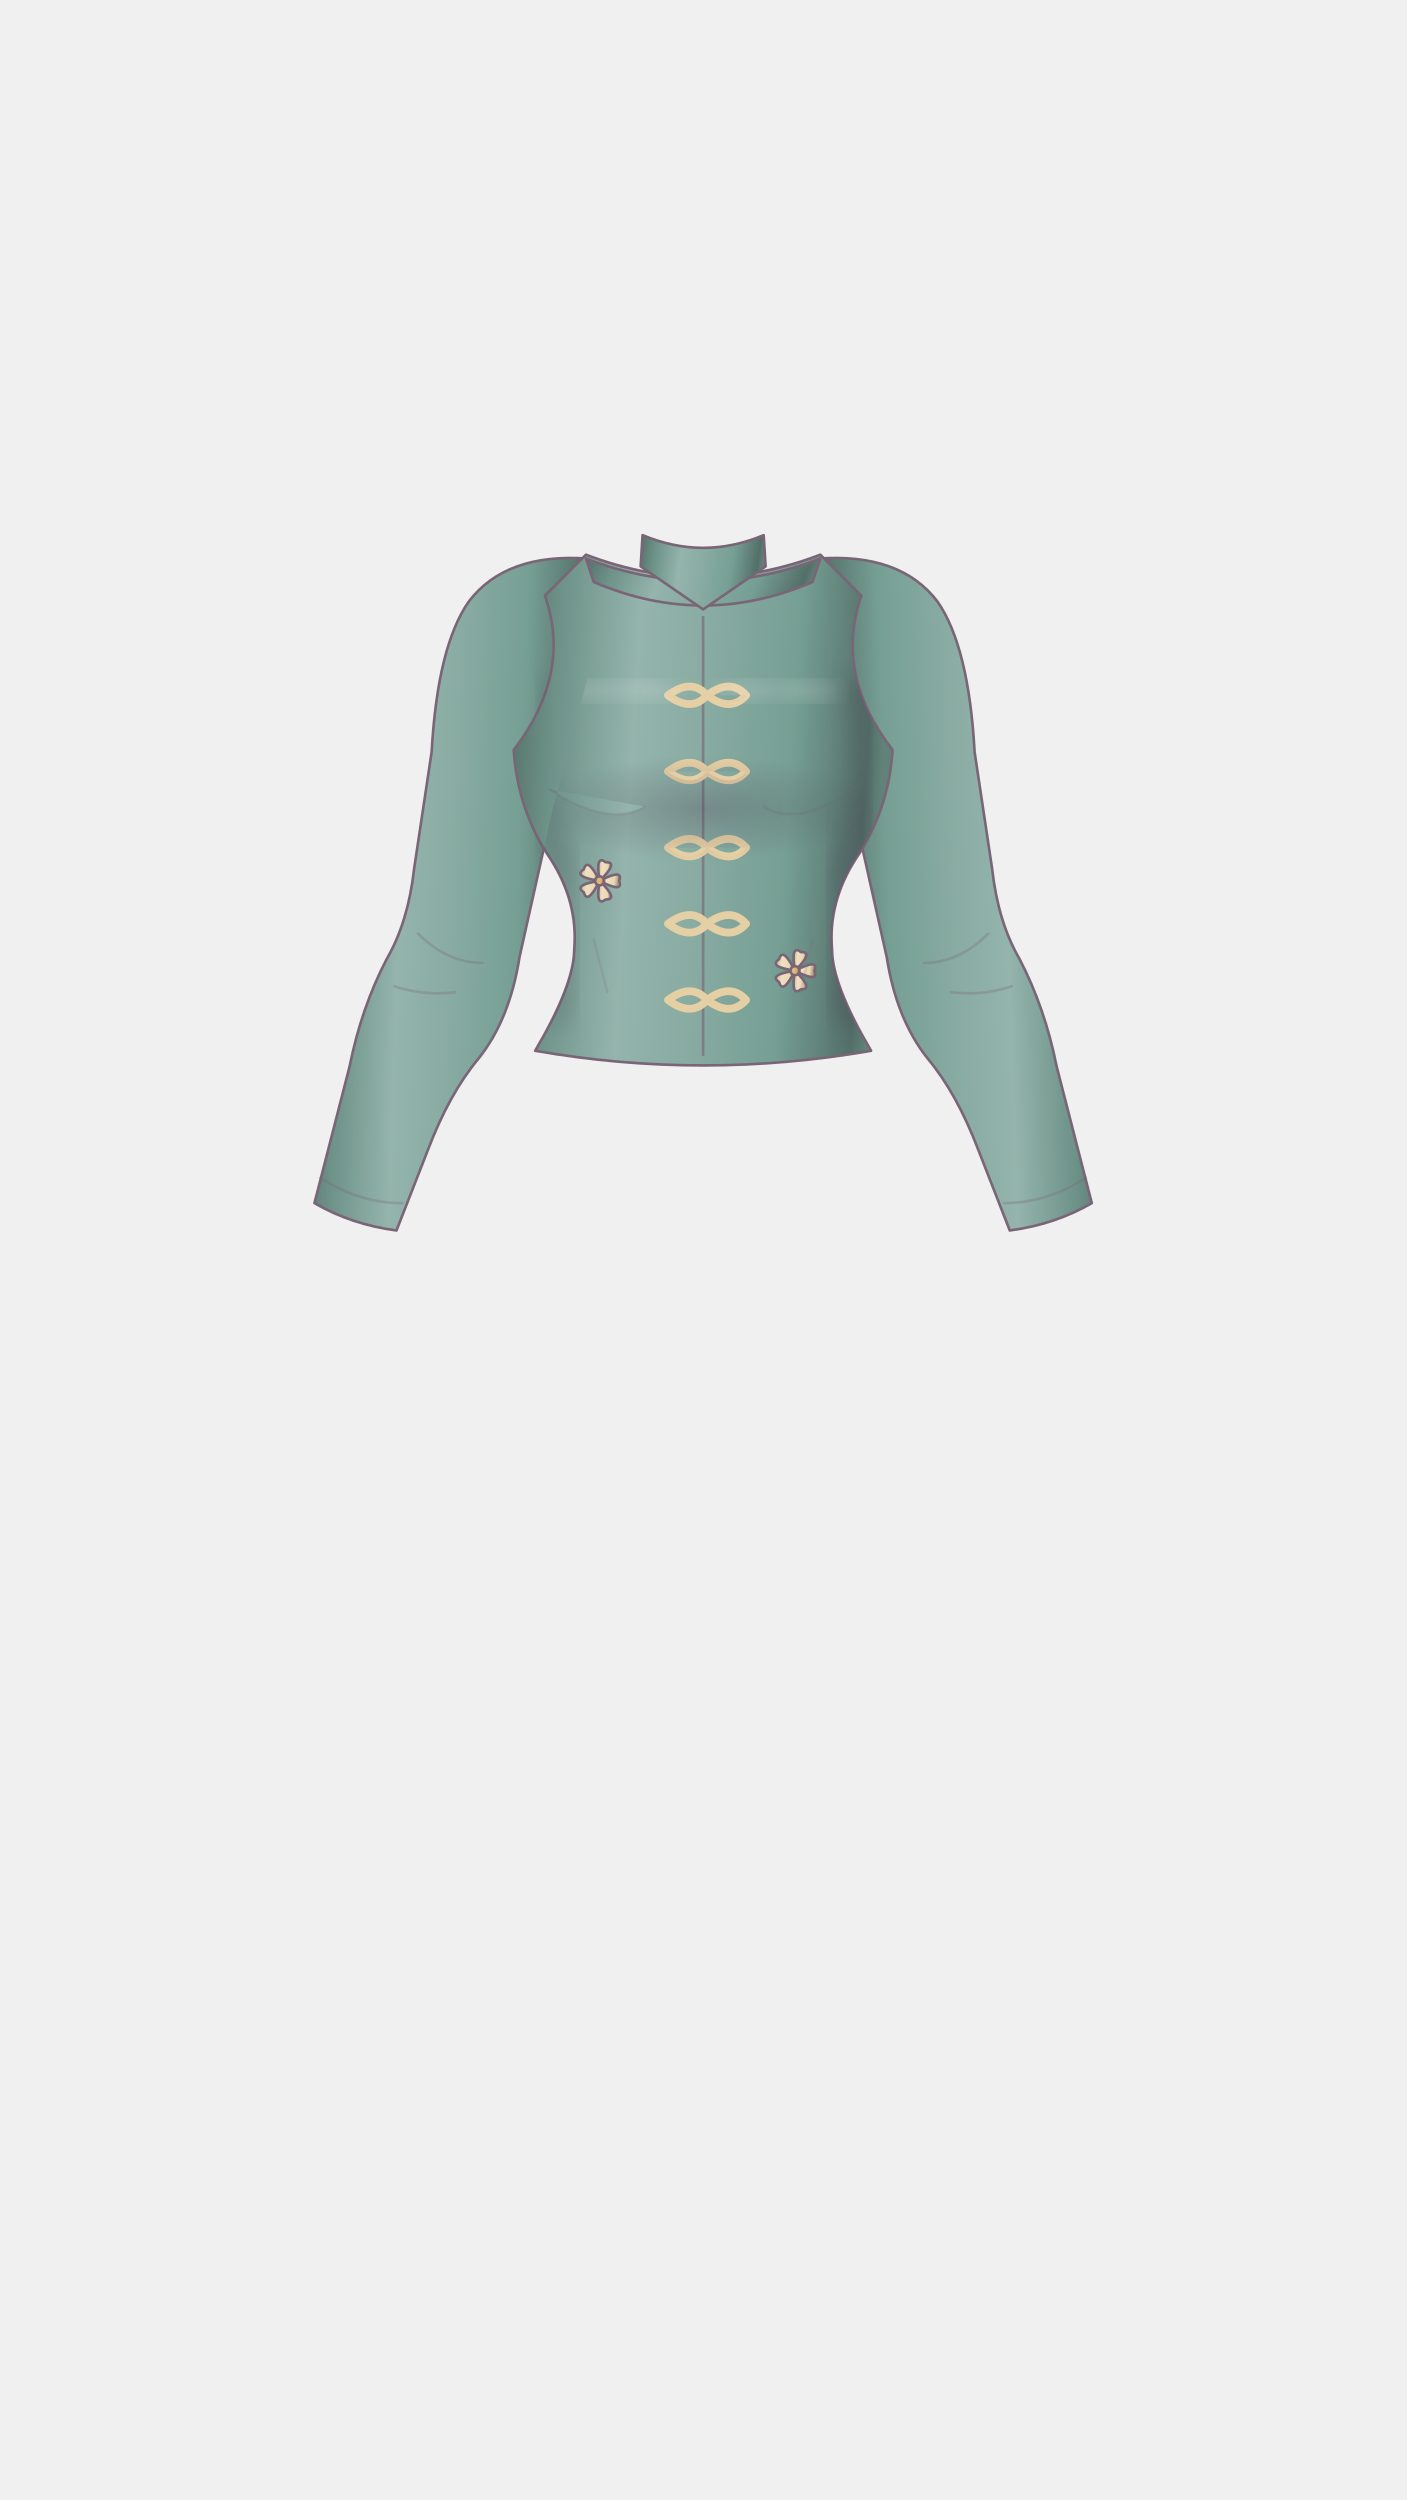
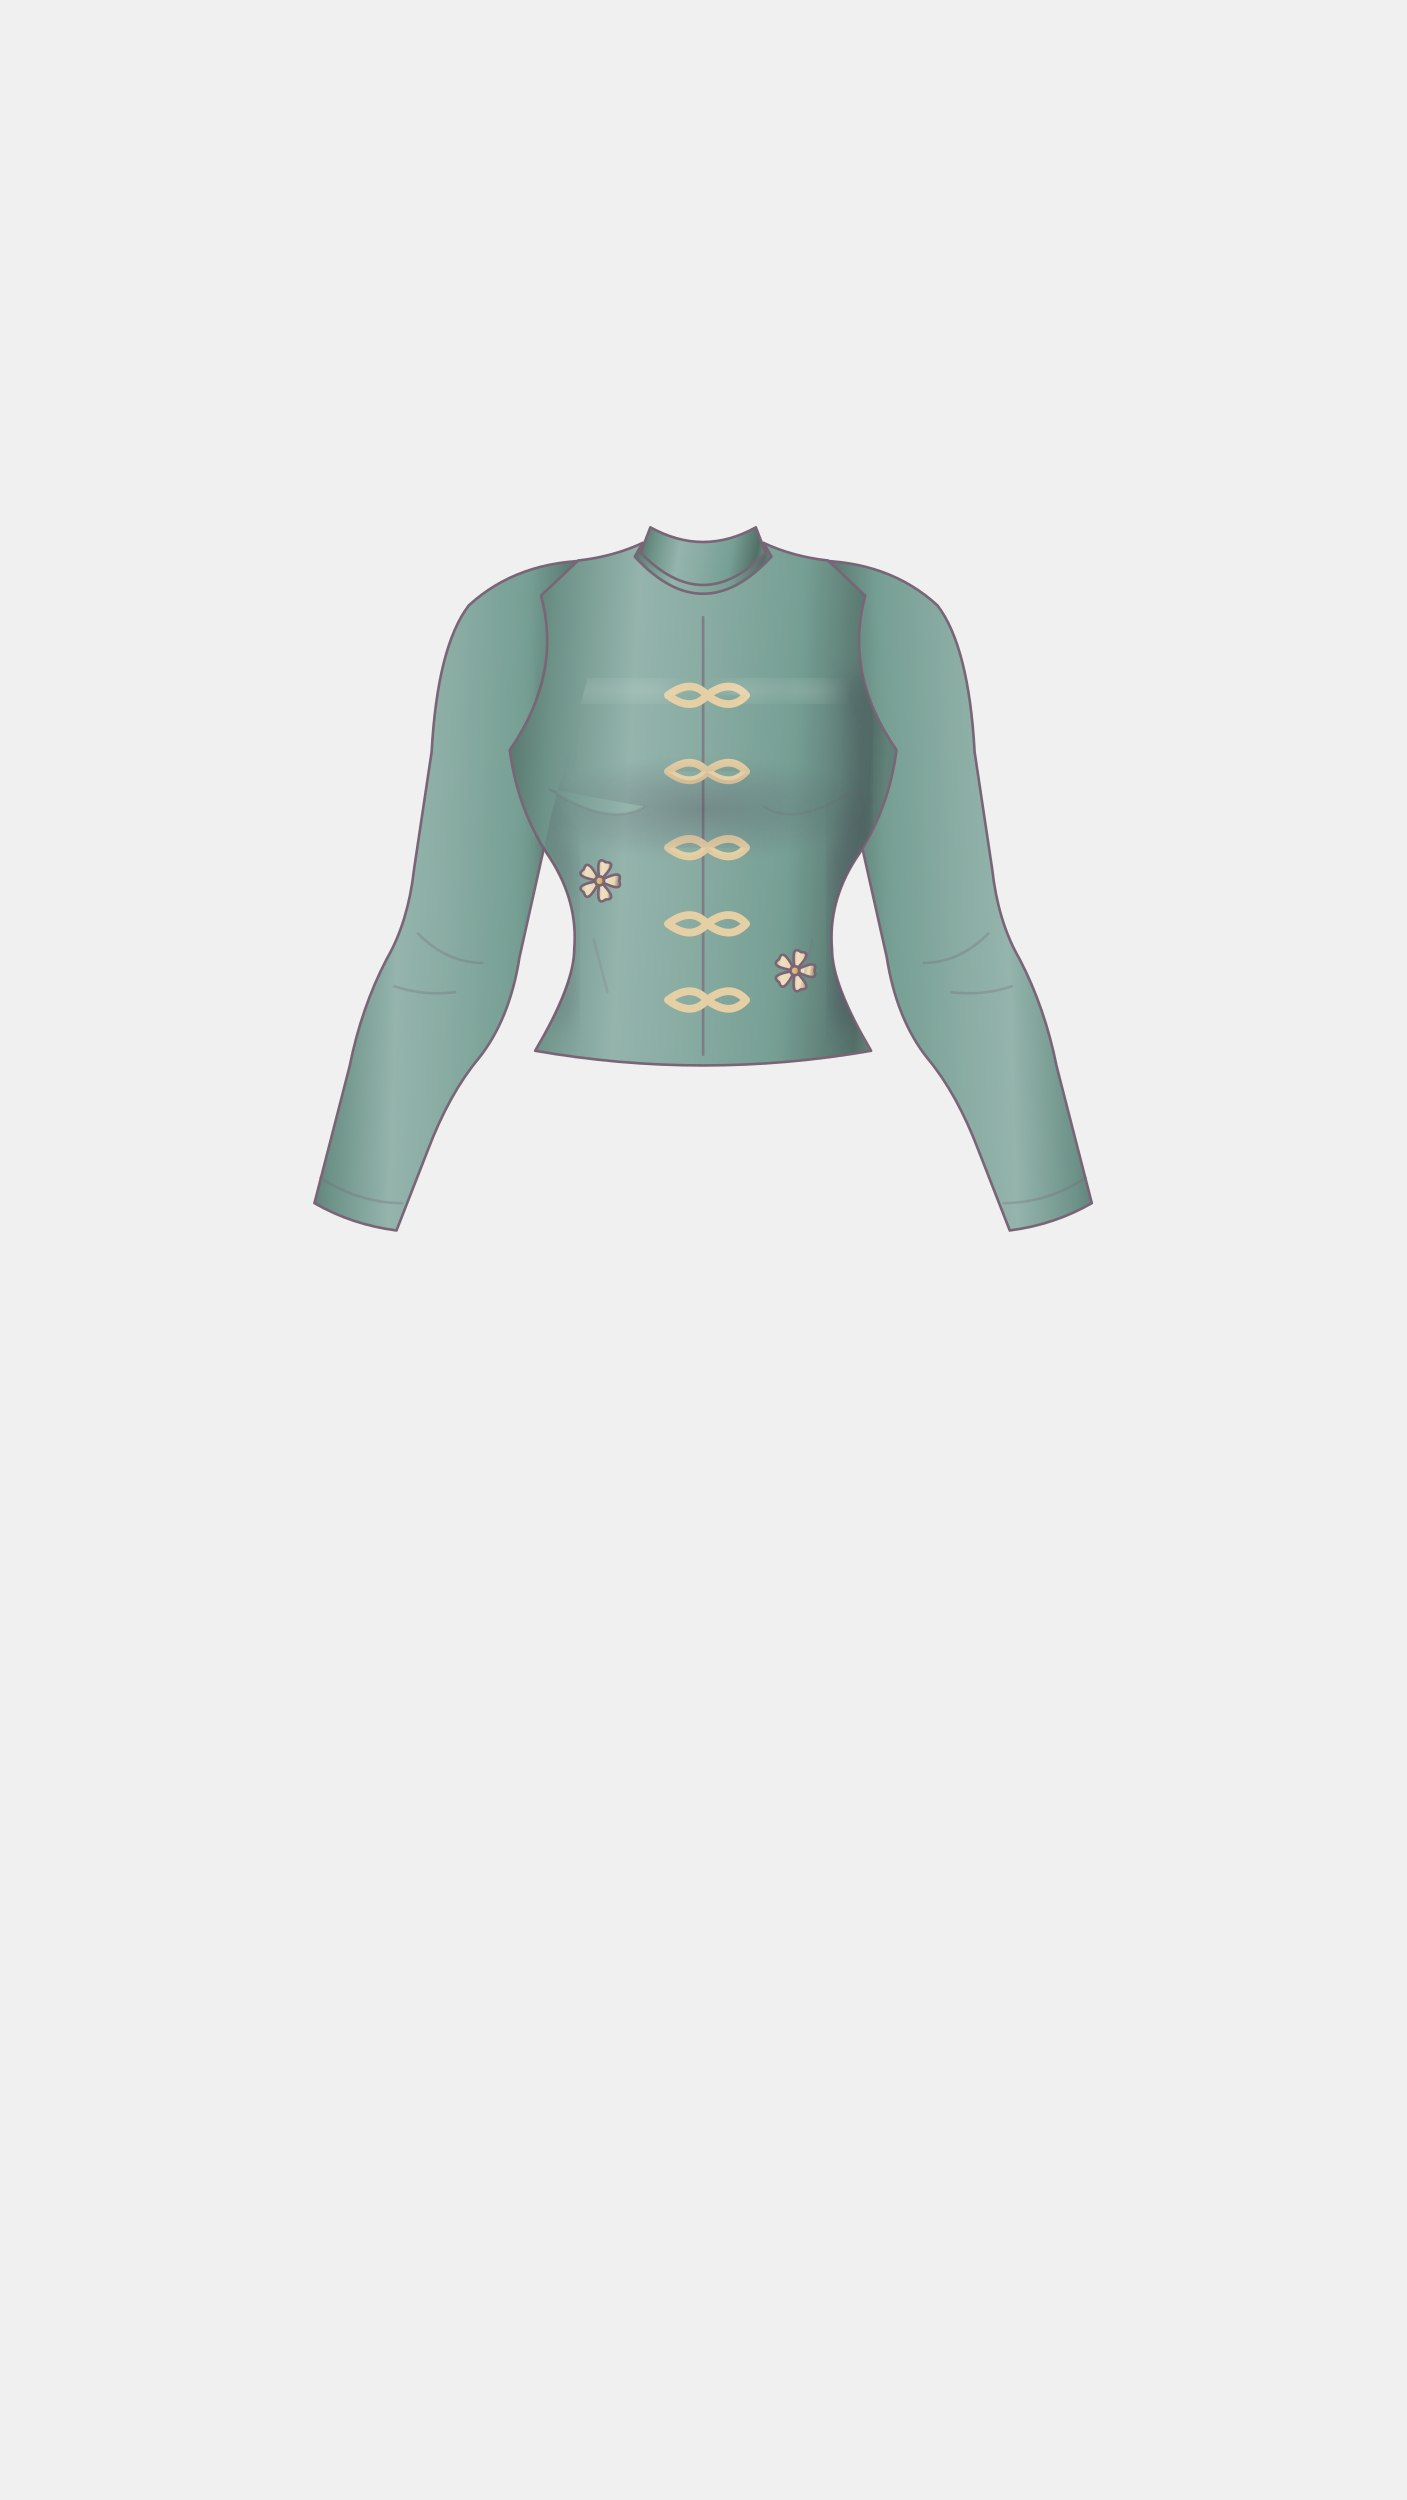
<svg xmlns="http://www.w3.org/2000/svg" width="720" height="1280" viewBox="0 0 720 1280" fill="none">
  <defs>
-     <linearGradient id="mucglk7-0" x1="0" y1="0" x2="1" y2=".08">
+     <linearGradient id="ms574fb-0" x1="0" y1="0" x2="1" y2=".08">
      <stop stop-color="#547169" />
      <stop offset=".13" stop-color="#6d9288" />
      <stop offset=".34" stop-color="#94b4ac" />
      <stop offset=".53" stop-color="#88aba2" />
      <stop offset=".76" stop-color="#769f94" />
      <stop offset=".96" stop-color="#536f68" />
      <stop offset="1" stop-color="#618279" />
    </linearGradient>
-     <linearGradient id="mucglk7-1" x1="0" y1="0" x2="1" y2=".08">
+     <linearGradient id="ms574fb-1" x1="0" y1="0" x2="1" y2=".08">
      <stop stop-color="#a6997e" />
      <stop offset=".13" stop-color="#d7c6a4" />
      <stop offset=".34" stop-color="#efe0c3" />
      <stop offset=".53" stop-color="#eddcbc" />
      <stop offset=".76" stop-color="#ead7b2" />
      <stop offset=".96" stop-color="#a4977d" />
      <stop offset="1" stop-color="#c0b092" />
    </linearGradient>
-     <linearGradient id="mucglk7-2" x1="0" y1="0" x2="1" y2=".08">
+     <linearGradient id="ms574fb-2" x1="0" y1="0" x2="1" y2=".08">
      <stop stop-color="#997a48" />
      <stop offset=".13" stop-color="#c69e5d" />
      <stop offset=".34" stop-color="#e0be87" />
      <stop offset=".53" stop-color="#dcb779" />
      <stop offset=".76" stop-color="#d7ac65" />
      <stop offset=".96" stop-color="#977847" />
      <stop offset="1" stop-color="#b08d53" />
    </linearGradient>
  </defs>
  <g stroke="#796576" stroke-width="1.35" stroke-linecap="round" stroke-linejoin="round">
    <defs>
      <clipPath id="cloth-clip">
-         <path d="M301 286 Q259 283 240 308 Q224 331 221 385 L212 445 Q209 472 198 491 Q185 516 179 546 L161 616 Q180 627 203 630 L219 589 Q230 560 245 542 Q261 522 266 490 L283 414 Q296 369 305 328Z" fill="url(#mucglk7-0)" />
+         <path d="M304 287 Q265 287 240 310 Q224 331 221 385 L212 445 Q209 472 198 491 Q185 516 179 546 L161 616 Q180 627 203 630 L219 589 Q230 560 245 542 Q261 522 266 490 L283 414 Q296 369 305 328Z" fill="url(#ms574fb-0)" />
        <path d="M164 603 Q184 616 206 616 M214 478 Q229 493 247 493 M202 505 Q217 510 233 508" stroke="#796576" opacity="0.3" />
        <g transform="translate(720 0) scale(-1 1)">
-           <path d="M301 286 Q259 283 240 308 Q224 331 221 385 L212 445 Q209 472 198 491 Q185 516 179 546 L161 616 Q180 627 203 630 L219 589 Q230 560 245 542 Q261 522 266 490 L283 414 Q296 369 305 328Z" fill="url(#mucglk7-0)" />
+           <path d="M304 287 Q265 287 240 310 Q224 331 221 385 L212 445 Q209 472 198 491 Q185 516 179 546 L161 616 Q180 627 203 630 L219 589 Q230 560 245 542 Q261 522 266 490 L283 414 Q296 369 305 328Z" fill="url(#ms574fb-0)" />
          <path d="M164 603 Q184 616 206 616 M214 478 Q229 493 247 493 M202 505 Q217 510 233 508" stroke="#796576" opacity="0.3" />
        </g>
-         <path d="M300 284 Q360 307 420 284 L441 305 Q427 345 457 384 Q455 415 438 440 Q424 462 426 486 Q426 504 446 538 Q360 553 274 538 Q294 504 294 486 Q296 462 282 440 Q265 415 263 384 Q293 345 279 305Z" fill="url(#mucglk7-0)" />
-         <path d="M300 286 Q360 309 420 286 L416 298 Q360 322 304 298Z" fill="url(#mucglk7-0)" />
+         <path d="M329 278 Q360 314 391 278 Q406 285 424 287 L443 305 Q432 345 459 384 Q455 415 438 440 Q424 462 426 486 Q426 504 446 538 Q360 553 274 538 Q294 504 294 486 Q296 462 282 440 Q265 415 261 384 Q288 345 277 305 L296 287 Q314 285 329 278Z" fill="url(#ms574fb-0)" />
+         <path d="M329 278 Q360 314 391 278 L395 285 Q360 323 325 285Z" fill="url(#ms574fb-0)" />
        <path d="M360 316 L360 540" stroke="#796576" opacity="0.65" />
        <path d="M342 356 Q354 347 362 356 Q374 365 382 356 M342 356 Q354 365 362 356 Q374 347 382 356" fill="none" stroke="#e5cfa4" stroke-width="4" />
        <path d="M342 395 Q354 386 362 395 Q374 404 382 395 M342 395 Q354 404 362 395 Q374 386 382 395" fill="none" stroke="#e5cfa4" stroke-width="4" />
        <path d="M342 434 Q354 425 362 434 Q374 443 382 434 M342 434 Q354 443 362 434 Q374 425 382 434" fill="none" stroke="#e5cfa4" stroke-width="4" />
        <path d="M342 473 Q354 464 362 473 Q374 482 382 473 M342 473 Q354 482 362 473 Q374 464 382 473" fill="none" stroke="#e5cfa4" stroke-width="4" />
        <path d="M342 512 Q354 503 362 512 Q374 521 382 512 M342 512 Q354 521 362 512 Q374 503 382 512" fill="none" stroke="#e5cfa4" stroke-width="4" />
-         <path d="M328 290 L329 274 Q360 287 391 274 L392 290 L360 312Z" fill="url(#mucglk7-0)" />
-         <path d="M307 451 Q319.418 444.535 317 451 Q319.418 457.465 307 451Z" fill="url(#mucglk7-1)" />
-         <path d="M307 451 Q316.986 460.812 310.09 460.511 Q304.689 464.808 307 451Z" fill="url(#mucglk7-1)" />
-         <path d="M307 451 Q300.754 463.529 298.91 456.878 Q293.154 453.069 307 451Z" fill="url(#mucglk7-1)" />
-         <path d="M307 451 Q293.154 448.931 298.91 445.122 Q300.754 438.471 307 451Z" fill="url(#mucglk7-1)" />
-         <path d="M307 451 Q304.689 437.192 310.09 441.489 Q316.986 441.188 307 451Z" fill="url(#mucglk7-1)" />
-         <circle cx="307" cy="451" r="2.3" fill="url(#mucglk7-2)" />
-         <path d="M407 497 Q419.418 490.535 417 497 Q419.418 503.465 407 497Z" fill="url(#mucglk7-1)" />
-         <path d="M407 497 Q416.986 506.812 410.09 506.511 Q404.689 510.808 407 497Z" fill="url(#mucglk7-1)" />
-         <path d="M407 497 Q400.754 509.529 398.91 502.878 Q393.154 499.069 407 497Z" fill="url(#mucglk7-1)" />
-         <path d="M407 497 Q393.154 494.931 398.91 491.122 Q400.754 484.471 407 497Z" fill="url(#mucglk7-1)" />
-         <path d="M407 497 Q404.689 483.192 410.09 487.489 Q416.986 487.188 407 497Z" fill="url(#mucglk7-1)" />
-         <circle cx="407" cy="497" r="2.3" fill="url(#mucglk7-2)" />
+         <path d="M328 283 L333 270 Q360 285 387 270 L392 283 Q360 316 328 283Z" fill="url(#ms574fb-0)" />
+         <path d="M307 451 Q319.418 444.535 317 451 Q319.418 457.465 307 451Z" fill="url(#ms574fb-1)" />
+         <path d="M307 451 Q316.986 460.812 310.09 460.511 Q304.689 464.808 307 451Z" fill="url(#ms574fb-1)" />
+         <path d="M307 451 Q300.754 463.529 298.91 456.878 Q293.154 453.069 307 451Z" fill="url(#ms574fb-1)" />
+         <path d="M307 451 Q293.154 448.931 298.91 445.122 Q300.754 438.471 307 451Z" fill="url(#ms574fb-1)" />
+         <path d="M307 451 Q304.689 437.192 310.09 441.489 Q316.986 441.188 307 451Z" fill="url(#ms574fb-1)" />
+         <circle cx="307" cy="451" r="2.3" fill="url(#ms574fb-2)" />
+         <path d="M407 497 Q419.418 490.535 417 497 Q419.418 503.465 407 497Z" fill="url(#ms574fb-1)" />
+         <path d="M407 497 Q416.986 506.812 410.09 506.511 Q404.689 510.808 407 497Z" fill="url(#ms574fb-1)" />
+         <path d="M407 497 Q400.754 509.529 398.91 502.878 Q393.154 499.069 407 497Z" fill="url(#ms574fb-1)" />
+         <path d="M407 497 Q393.154 494.931 398.91 491.122 Q400.754 484.471 407 497Z" fill="url(#ms574fb-1)" />
+         <path d="M407 497 Q404.689 483.192 410.09 487.489 Q416.986 487.188 407 497Z" fill="url(#ms574fb-1)" />
+         <circle cx="407" cy="497" r="2.3" fill="url(#ms574fb-2)" />
        <path d="M281 404 Q312 424 330 413 M438 404 Q408 424 391 413 M304 481 L311 508 M416 481 L410 508" stroke="#796576" opacity="0.18" />
      </clipPath>
      <linearGradient id="cloth-round">
        <stop stop-color="#302039" stop-opacity=".19" />
        <stop offset=".32" stop-color="#fff" stop-opacity=".22" />
        <stop offset=".6" stop-color="#fff" stop-opacity="0" />
        <stop offset="1" stop-color="#302039" stop-opacity=".18" />
      </linearGradient>
      <radialGradient id="cloth-contact">
        <stop stop-color="#392841" stop-opacity=".24" />
        <stop offset="1" stop-color="#392841" stop-opacity="0" />
      </radialGradient>
      <filter id="cloth-soft">
        <feGaussianBlur stdDeviation="6" />
      </filter>
    </defs>
-     <path d="M301 286 Q259 283 240 308 Q224 331 221 385 L212 445 Q209 472 198 491 Q185 516 179 546 L161 616 Q180 627 203 630 L219 589 Q230 560 245 542 Q261 522 266 490 L283 414 Q296 369 305 328Z" fill="url(#mucglk7-0)" />
+     <path d="M304 287 Q265 287 240 310 Q224 331 221 385 L212 445 Q209 472 198 491 Q185 516 179 546 L161 616 Q180 627 203 630 L219 589 Q230 560 245 542 Q261 522 266 490 L283 414 Q296 369 305 328Z" fill="url(#ms574fb-0)" />
    <path d="M164 603 Q184 616 206 616 M214 478 Q229 493 247 493 M202 505 Q217 510 233 508" stroke="#796576" opacity="0.3" />
    <g transform="translate(720 0) scale(-1 1)">
-       <path d="M301 286 Q259 283 240 308 Q224 331 221 385 L212 445 Q209 472 198 491 Q185 516 179 546 L161 616 Q180 627 203 630 L219 589 Q230 560 245 542 Q261 522 266 490 L283 414 Q296 369 305 328Z" fill="url(#mucglk7-0)" />
+       <path d="M304 287 Q265 287 240 310 Q224 331 221 385 L212 445 Q209 472 198 491 Q185 516 179 546 L161 616 Q180 627 203 630 L219 589 Q230 560 245 542 Q261 522 266 490 L283 414 Q296 369 305 328Z" fill="url(#ms574fb-0)" />
      <path d="M164 603 Q184 616 206 616 M214 478 Q229 493 247 493 M202 505 Q217 510 233 508" stroke="#796576" opacity="0.3" />
    </g>
-     <path d="M300 284 Q360 307 420 284 L441 305 Q427 345 457 384 Q455 415 438 440 Q424 462 426 486 Q426 504 446 538 Q360 553 274 538 Q294 504 294 486 Q296 462 282 440 Q265 415 263 384 Q293 345 279 305Z" fill="url(#mucglk7-0)" />
-     <path d="M300 286 Q360 309 420 286 L416 298 Q360 322 304 298Z" fill="url(#mucglk7-0)" />
+     <path d="M329 278 Q360 314 391 278 Q406 285 424 287 L443 305 Q432 345 459 384 Q455 415 438 440 Q424 462 426 486 Q426 504 446 538 Q360 553 274 538 Q294 504 294 486 Q296 462 282 440 Q265 415 261 384 Q288 345 277 305 L296 287 Q314 285 329 278Z" fill="url(#ms574fb-0)" />
+     <path d="M329 278 Q360 314 391 278 L395 285 Q360 323 325 285Z" fill="url(#ms574fb-0)" />
    <path d="M360 316 L360 540" stroke="#796576" opacity="0.65" />
    <path d="M342 356 Q354 347 362 356 Q374 365 382 356 M342 356 Q354 365 362 356 Q374 347 382 356" fill="none" stroke="#e5cfa4" stroke-width="4" />
    <path d="M342 395 Q354 386 362 395 Q374 404 382 395 M342 395 Q354 404 362 395 Q374 386 382 395" fill="none" stroke="#e5cfa4" stroke-width="4" />
    <path d="M342 434 Q354 425 362 434 Q374 443 382 434 M342 434 Q354 443 362 434 Q374 425 382 434" fill="none" stroke="#e5cfa4" stroke-width="4" />
    <path d="M342 473 Q354 464 362 473 Q374 482 382 473 M342 473 Q354 482 362 473 Q374 464 382 473" fill="none" stroke="#e5cfa4" stroke-width="4" />
    <path d="M342 512 Q354 503 362 512 Q374 521 382 512 M342 512 Q354 521 362 512 Q374 503 382 512" fill="none" stroke="#e5cfa4" stroke-width="4" />
-     <path d="M328 290 L329 274 Q360 287 391 274 L392 290 L360 312Z" fill="url(#mucglk7-0)" />
-     <path d="M307 451 Q319.418 444.535 317 451 Q319.418 457.465 307 451Z" fill="url(#mucglk7-1)" />
-     <path d="M307 451 Q316.986 460.812 310.09 460.511 Q304.689 464.808 307 451Z" fill="url(#mucglk7-1)" />
-     <path d="M307 451 Q300.754 463.529 298.91 456.878 Q293.154 453.069 307 451Z" fill="url(#mucglk7-1)" />
-     <path d="M307 451 Q293.154 448.931 298.91 445.122 Q300.754 438.471 307 451Z" fill="url(#mucglk7-1)" />
-     <path d="M307 451 Q304.689 437.192 310.09 441.489 Q316.986 441.188 307 451Z" fill="url(#mucglk7-1)" />
-     <circle cx="307" cy="451" r="2.3" fill="url(#mucglk7-2)" />
-     <path d="M407 497 Q419.418 490.535 417 497 Q419.418 503.465 407 497Z" fill="url(#mucglk7-1)" />
-     <path d="M407 497 Q416.986 506.812 410.09 506.511 Q404.689 510.808 407 497Z" fill="url(#mucglk7-1)" />
-     <path d="M407 497 Q400.754 509.529 398.91 502.878 Q393.154 499.069 407 497Z" fill="url(#mucglk7-1)" />
-     <path d="M407 497 Q393.154 494.931 398.91 491.122 Q400.754 484.471 407 497Z" fill="url(#mucglk7-1)" />
-     <path d="M407 497 Q404.689 483.192 410.09 487.489 Q416.986 487.188 407 497Z" fill="url(#mucglk7-1)" />
-     <circle cx="407" cy="497" r="2.3" fill="url(#mucglk7-2)" />
+     <path d="M328 283 L333 270 Q360 285 387 270 L392 283 Q360 316 328 283Z" fill="url(#ms574fb-0)" />
+     <path d="M307 451 Q319.418 444.535 317 451 Q319.418 457.465 307 451Z" fill="url(#ms574fb-1)" />
+     <path d="M307 451 Q316.986 460.812 310.09 460.511 Q304.689 464.808 307 451Z" fill="url(#ms574fb-1)" />
+     <path d="M307 451 Q300.754 463.529 298.91 456.878 Q293.154 453.069 307 451Z" fill="url(#ms574fb-1)" />
+     <path d="M307 451 Q293.154 448.931 298.91 445.122 Q300.754 438.471 307 451Z" fill="url(#ms574fb-1)" />
+     <path d="M307 451 Q304.689 437.192 310.09 441.489 Q316.986 441.188 307 451Z" fill="url(#ms574fb-1)" />
+     <circle cx="307" cy="451" r="2.3" fill="url(#ms574fb-2)" />
+     <path d="M407 497 Q419.418 490.535 417 497 Q419.418 503.465 407 497Z" fill="url(#ms574fb-1)" />
+     <path d="M407 497 Q416.986 506.812 410.09 506.511 Q404.689 510.808 407 497Z" fill="url(#ms574fb-1)" />
+     <path d="M407 497 Q400.754 509.529 398.91 502.878 Q393.154 499.069 407 497Z" fill="url(#ms574fb-1)" />
+     <path d="M407 497 Q393.154 494.931 398.91 491.122 Q400.754 484.471 407 497Z" fill="url(#ms574fb-1)" />
+     <path d="M407 497 Q404.689 483.192 410.09 487.489 Q416.986 487.188 407 497Z" fill="url(#ms574fb-1)" />
+     <circle cx="407" cy="497" r="2.3" fill="url(#ms574fb-2)" />
    <path d="M281 404 Q312 424 330 413 M438 404 Q408 424 391 413 M304 481 L311 508 M416 481 L410 508" stroke="#796576" opacity="0.18" />
    <g data-material="cloth-volume" clip-path="url(#cloth-clip)">
      <path d="M281 353 Q269 397 286 437 Q304 469 286 520" fill="none" stroke="#392841" stroke-width="14" opacity=".15" filter="url(#cloth-soft)" />
      <path d="M440 354 Q452 397 434 437 Q417 474 433 519" fill="none" stroke="#392841" stroke-width="16" opacity=".22" filter="url(#cloth-soft)" />
      <path d="M297 357 Q315 340 341 359 M376 356 Q400 340 422 358" fill="none" stroke="#fff" stroke-width="14" opacity=".2" filter="url(#cloth-soft)" />
      <ellipse cx="360" cy="414" rx="85" ry="27" fill="url(#cloth-contact)" stroke="none" />
    </g>
  </g>
</svg>
